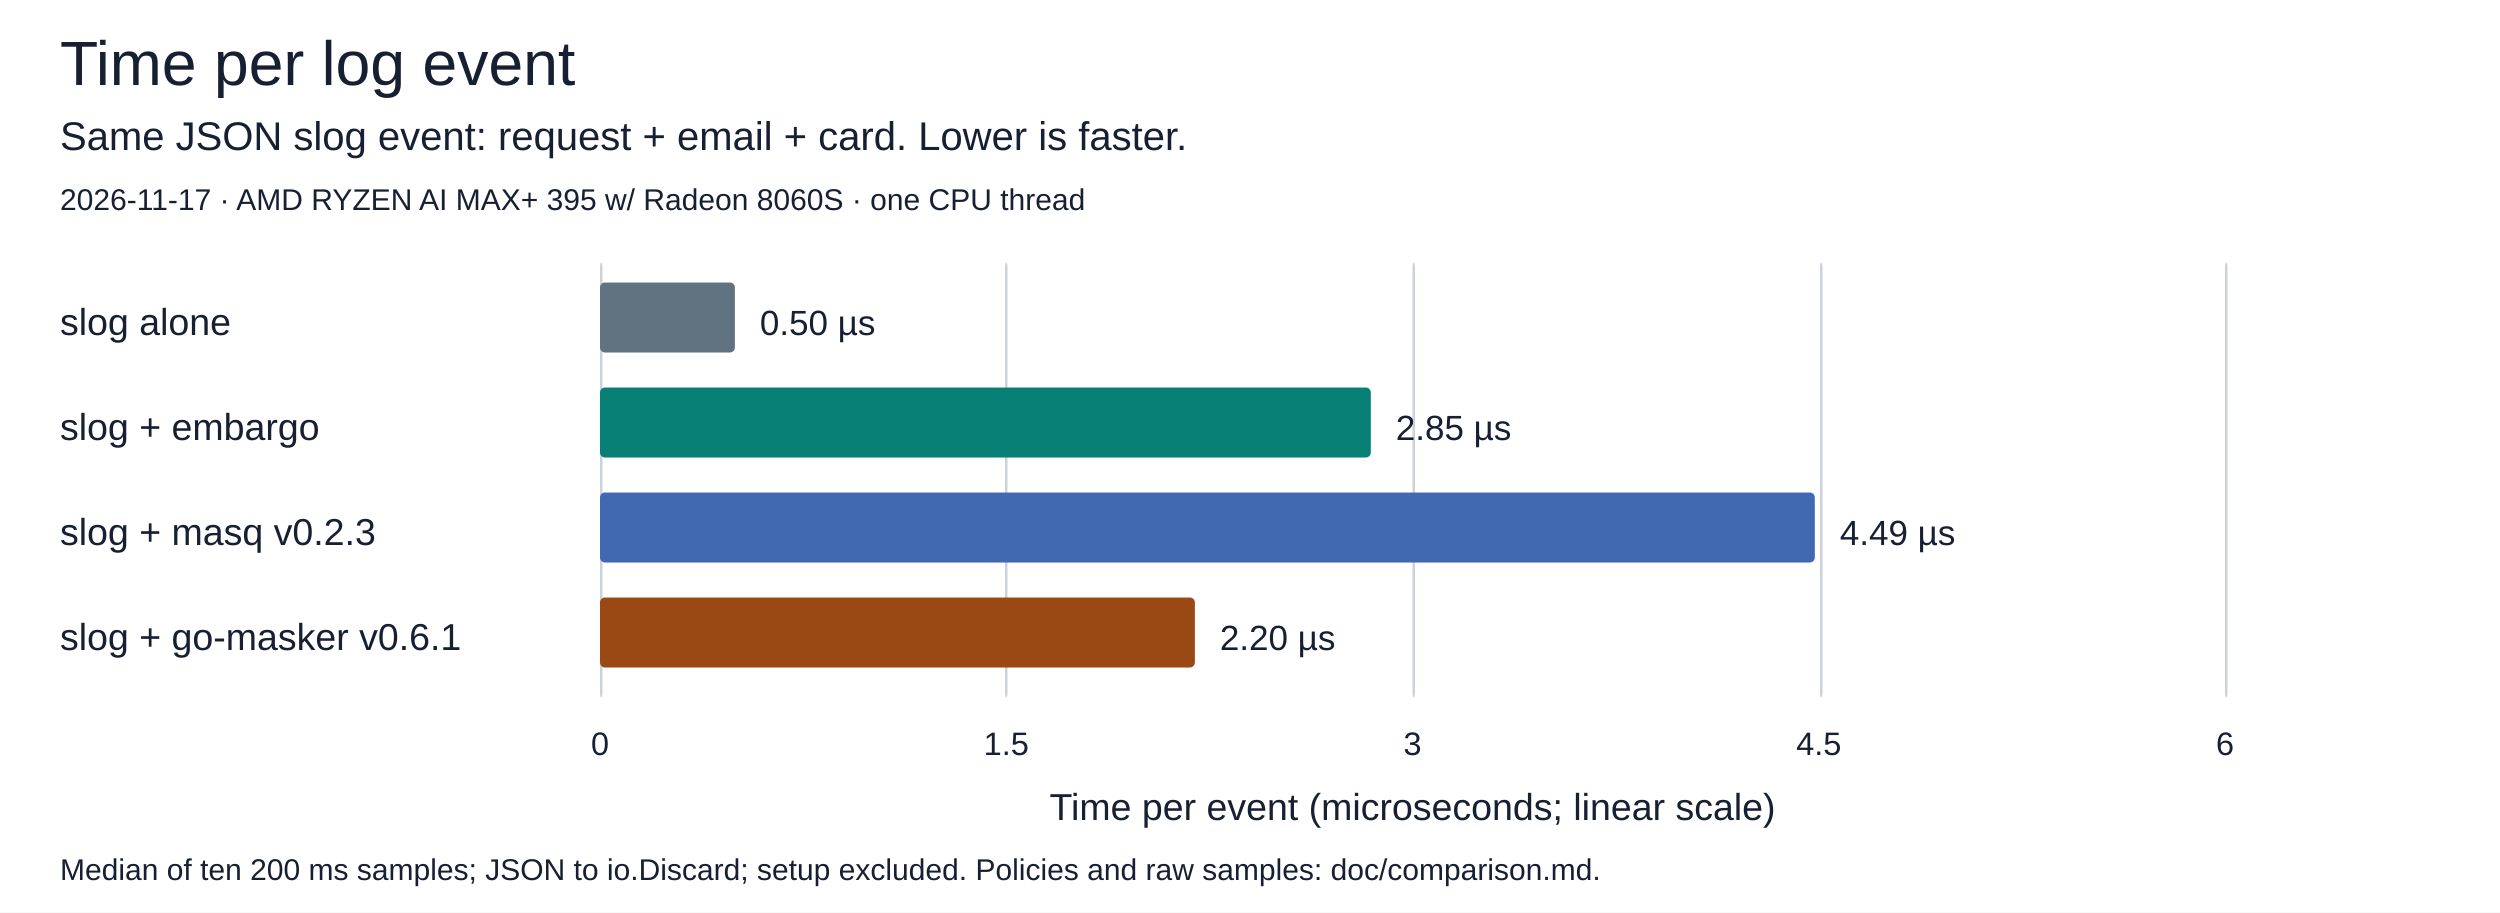
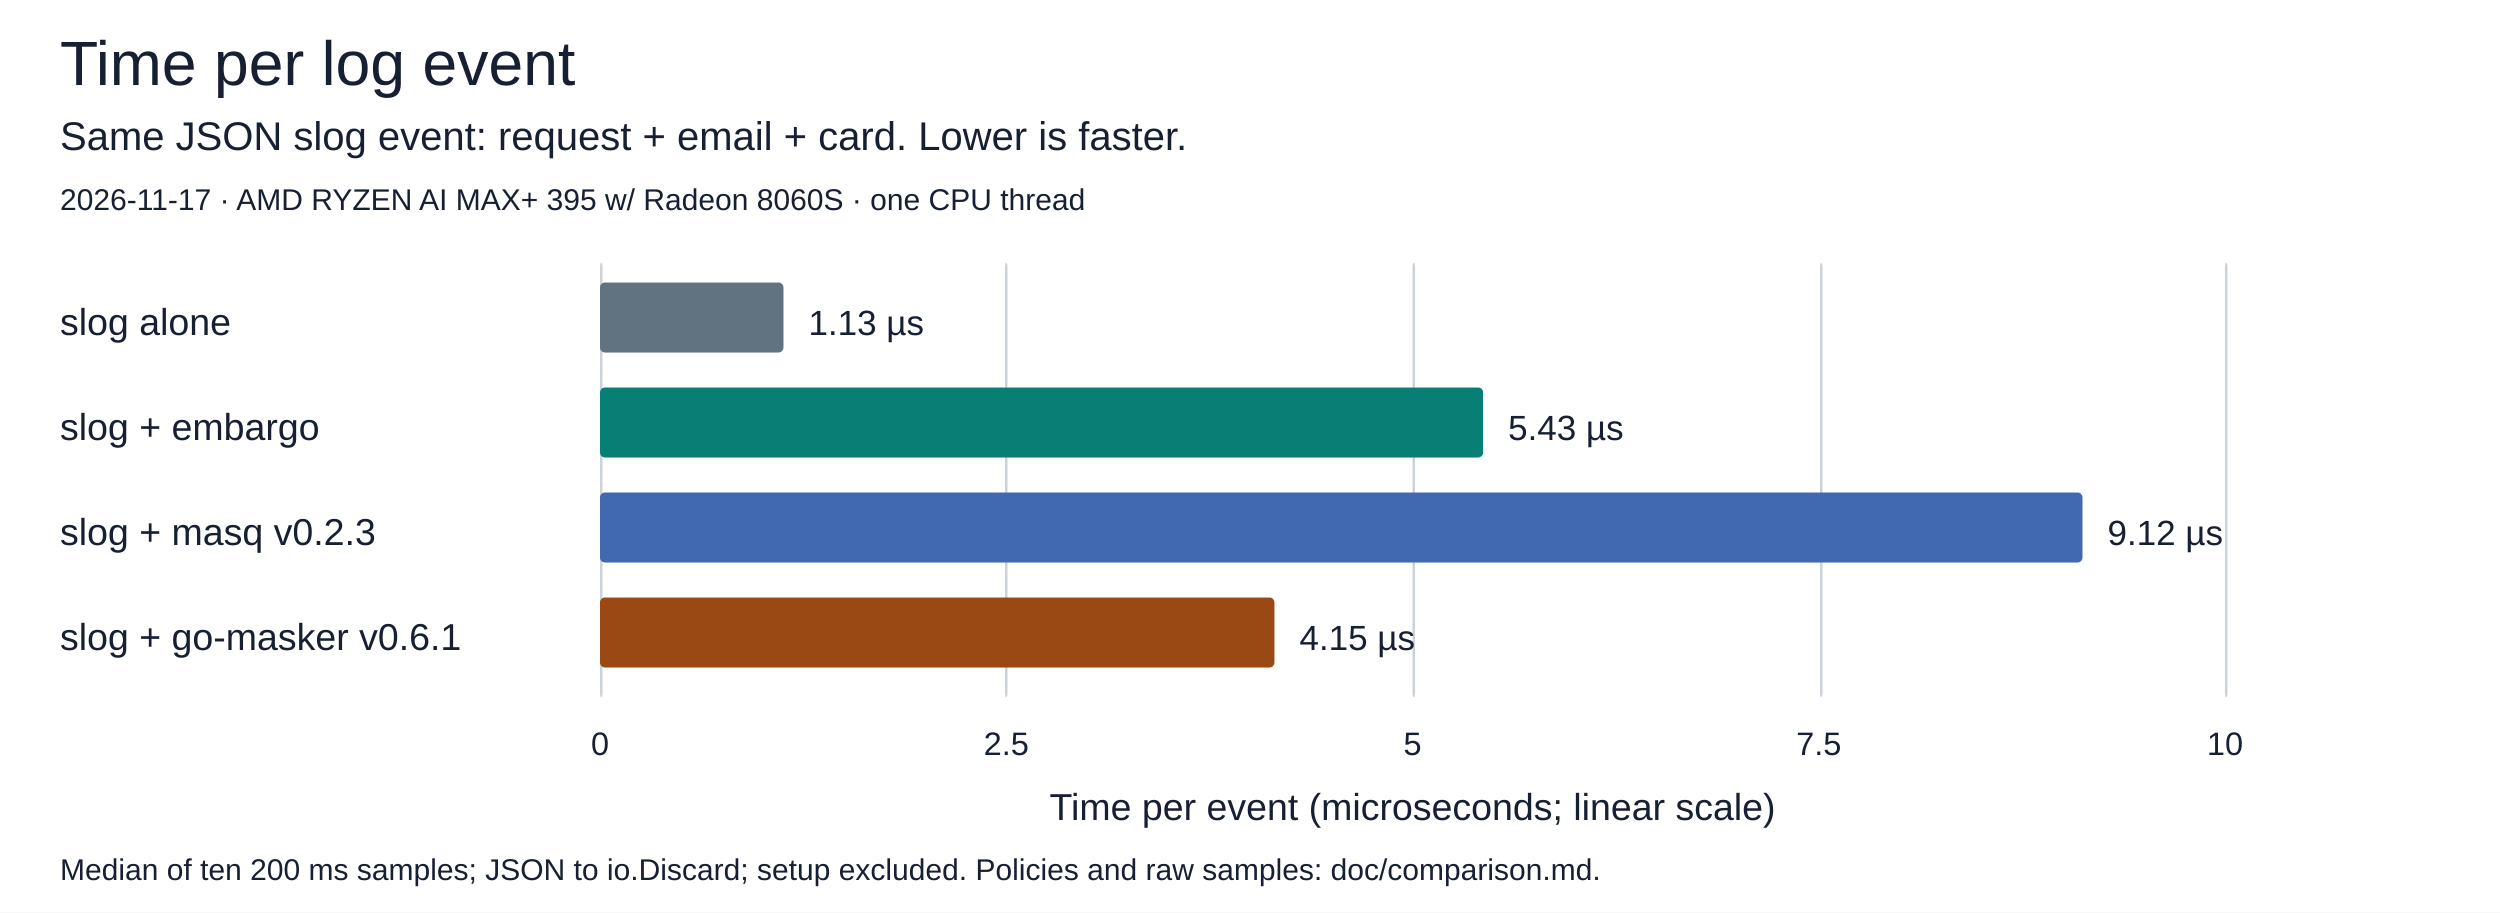
<svg xmlns="http://www.w3.org/2000/svg" width="1000" height="365" viewBox="0 0 1000 365" role="img">
  <rect width="100%" height="100%" fill="white" />
  <g font-family="Arial, sans-serif" font-size="15" fill="#172033">
    <text x="24" y="34" font-size="25" fill="#172033" text-anchor="start">Time per log event</text>
    <text x="24" y="60" font-size="16" fill="#172033" text-anchor="start">Same JSON slog event: request + email + card. Lower is faster.</text>
    <text x="24" y="84" font-size="12" fill="#172033" text-anchor="start">2026-11-17 · AMD RYZEN AI MAX+ 395 w/ Radeon 8060S · one CPU thread</text>
    <rect x="240" y="105" width="1.00" height="174" rx="2" fill="#ccd2da" />
    <text x="240.0" y="302" font-size="13" fill="#172033" text-anchor="middle">0</text>
    <rect x="402" y="105" width="1.00" height="174" rx="2" fill="#ccd2da" />
-     <text x="402.5" y="302" font-size="13" fill="#172033" text-anchor="middle">1.5</text>
+     <text x="402.5" y="302" font-size="13" fill="#172033" text-anchor="middle">2.5</text>
    <rect x="565" y="105" width="1.00" height="174" rx="2" fill="#ccd2da" />
-     <text x="565.0" y="302" font-size="13" fill="#172033" text-anchor="middle">3</text>
+     <text x="565.0" y="302" font-size="13" fill="#172033" text-anchor="middle">5</text>
    <rect x="728" y="105" width="1.00" height="174" rx="2" fill="#ccd2da" />
-     <text x="727.5" y="302" font-size="13" fill="#172033" text-anchor="middle">4.5</text>
+     <text x="727.5" y="302" font-size="13" fill="#172033" text-anchor="middle">7.5</text>
    <rect x="890" y="105" width="1.00" height="174" rx="2" fill="#ccd2da" />
-     <text x="890.0" y="302" font-size="13" fill="#172033" text-anchor="middle">6</text>
+     <text x="890.0" y="302" font-size="13" fill="#172033" text-anchor="middle">10</text>
    <text x="24" y="134" font-size="15" fill="#172033" text-anchor="start">slog alone</text>
-     <rect x="240" y="113" width="53.95" height="28" rx="2" fill="#617281" />
-     <text x="303.95" y="134" font-size="14" fill="#172033" text-anchor="start">0.50 µs</text>
+     <rect x="240" y="113" width="73.39" height="28" rx="2" fill="#617281" />
+     <text x="323.38" y="134" font-size="14" fill="#172033" text-anchor="start">1.13 µs</text>
    <text x="24" y="176" font-size="15" fill="#172033" text-anchor="start">slog + embargo</text>
-     <rect x="240" y="155" width="308.32" height="28" rx="2" fill="#087f75" />
-     <text x="558.32" y="176" font-size="14" fill="#172033" text-anchor="start">2.85 µs</text>
+     <rect x="240" y="155" width="353.24" height="28" rx="2" fill="#087f75" />
+     <text x="603.24" y="176" font-size="14" fill="#172033" text-anchor="start">5.43 µs</text>
    <text x="24" y="218" font-size="15" fill="#172033" text-anchor="start">slog + masq v0.2.3</text>
-     <rect x="240" y="197" width="485.93" height="28" rx="2" fill="#4169b1" />
-     <text x="735.93" y="218" font-size="14" fill="#172033" text-anchor="start">4.49 µs</text>
+     <rect x="240" y="197" width="593.00" height="28" rx="2" fill="#4169b1" />
+     <text x="843.0" y="218" font-size="14" fill="#172033" text-anchor="start">9.12 µs</text>
    <text x="24" y="260" font-size="15" fill="#172033" text-anchor="start">slog + go-masker v0.6.1</text>
-     <rect x="240" y="239" width="237.95" height="28" rx="2" fill="#9a4814" />
-     <text x="487.95" y="260" font-size="14" fill="#172033" text-anchor="start">2.20 µs</text>
+     <rect x="240" y="239" width="269.78" height="28" rx="2" fill="#9a4814" />
+     <text x="519.78" y="260" font-size="14" fill="#172033" text-anchor="start">4.15 µs</text>
    <text x="565.0" y="328" font-size="15" fill="#172033" text-anchor="middle">Time per event (microseconds; linear scale)</text>
    <text x="24" y="352" font-size="12" fill="#172033" text-anchor="start">Median of ten 200 ms samples; JSON to io.Discard; setup excluded. Policies and raw samples: doc/comparison.md.</text>
  </g>
</svg>
